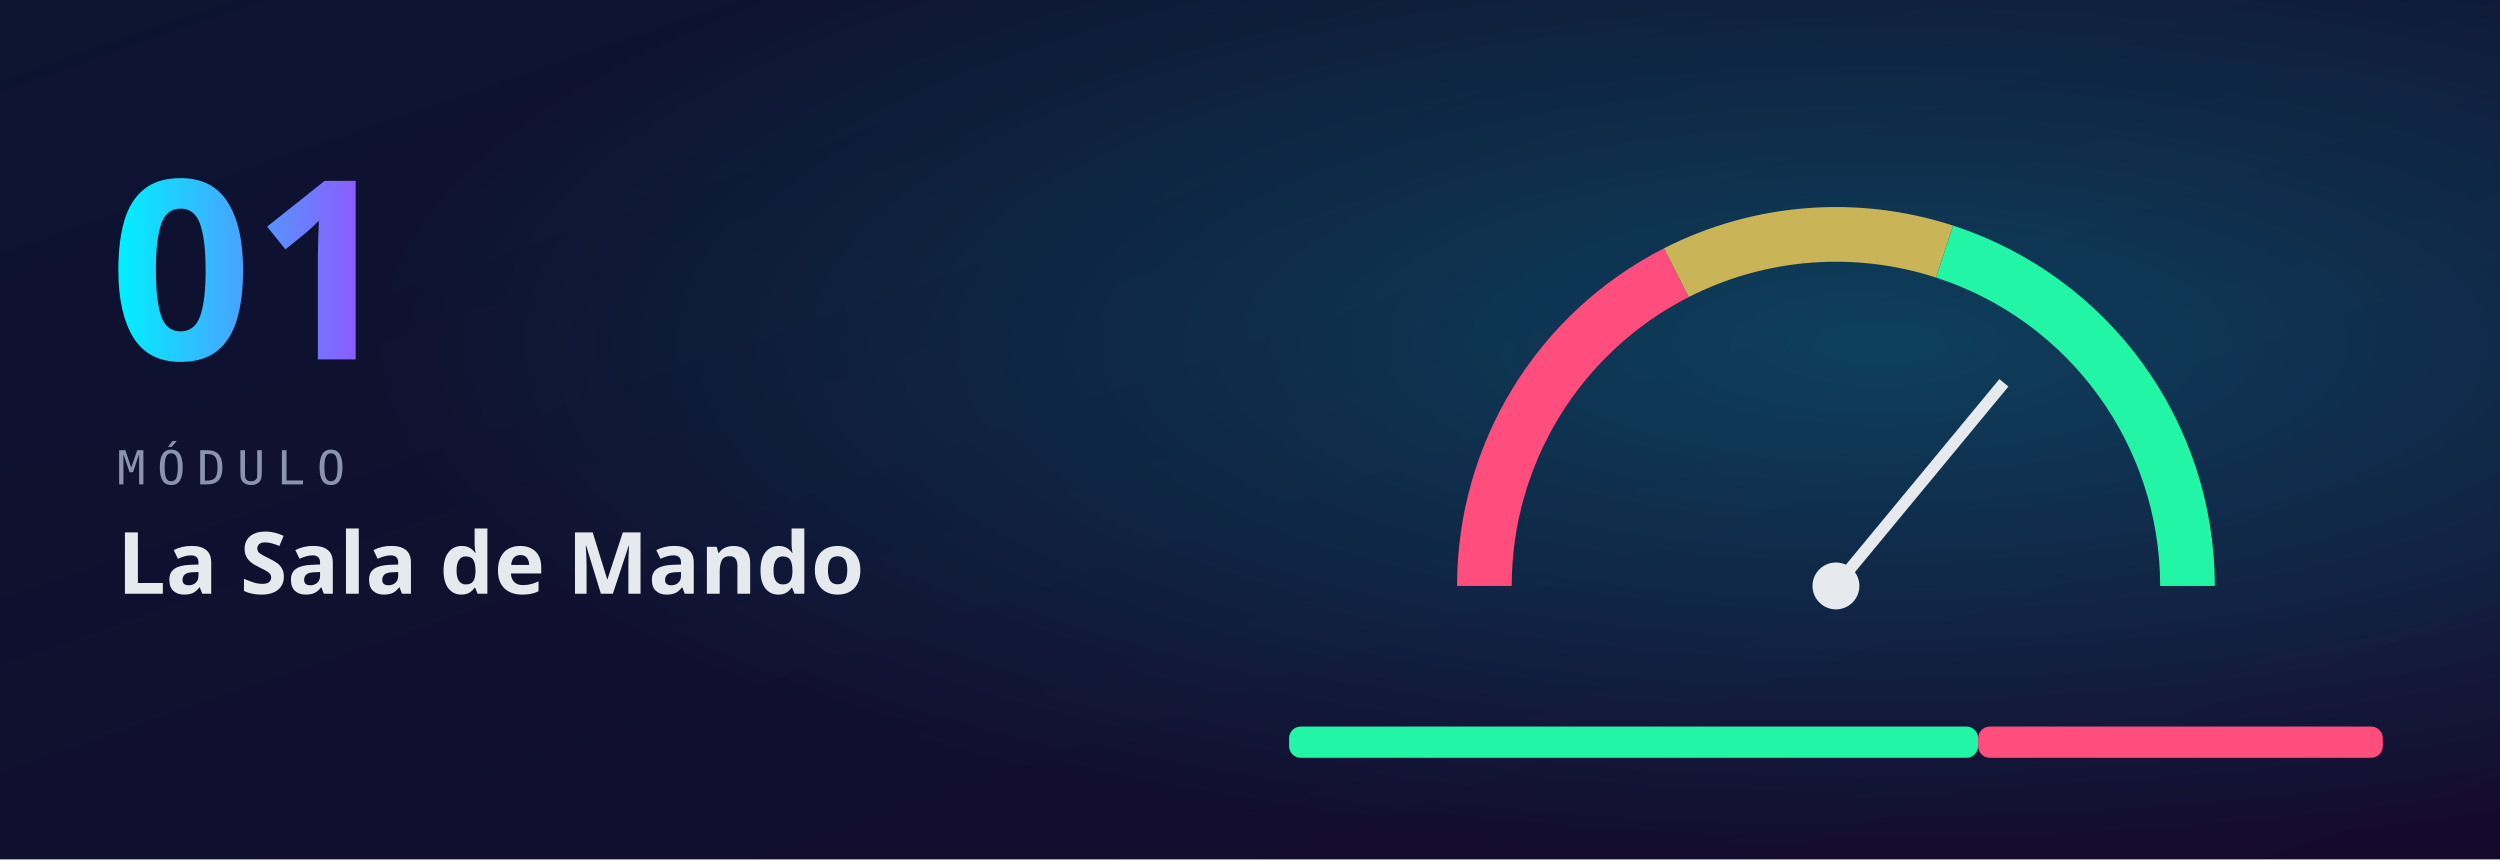
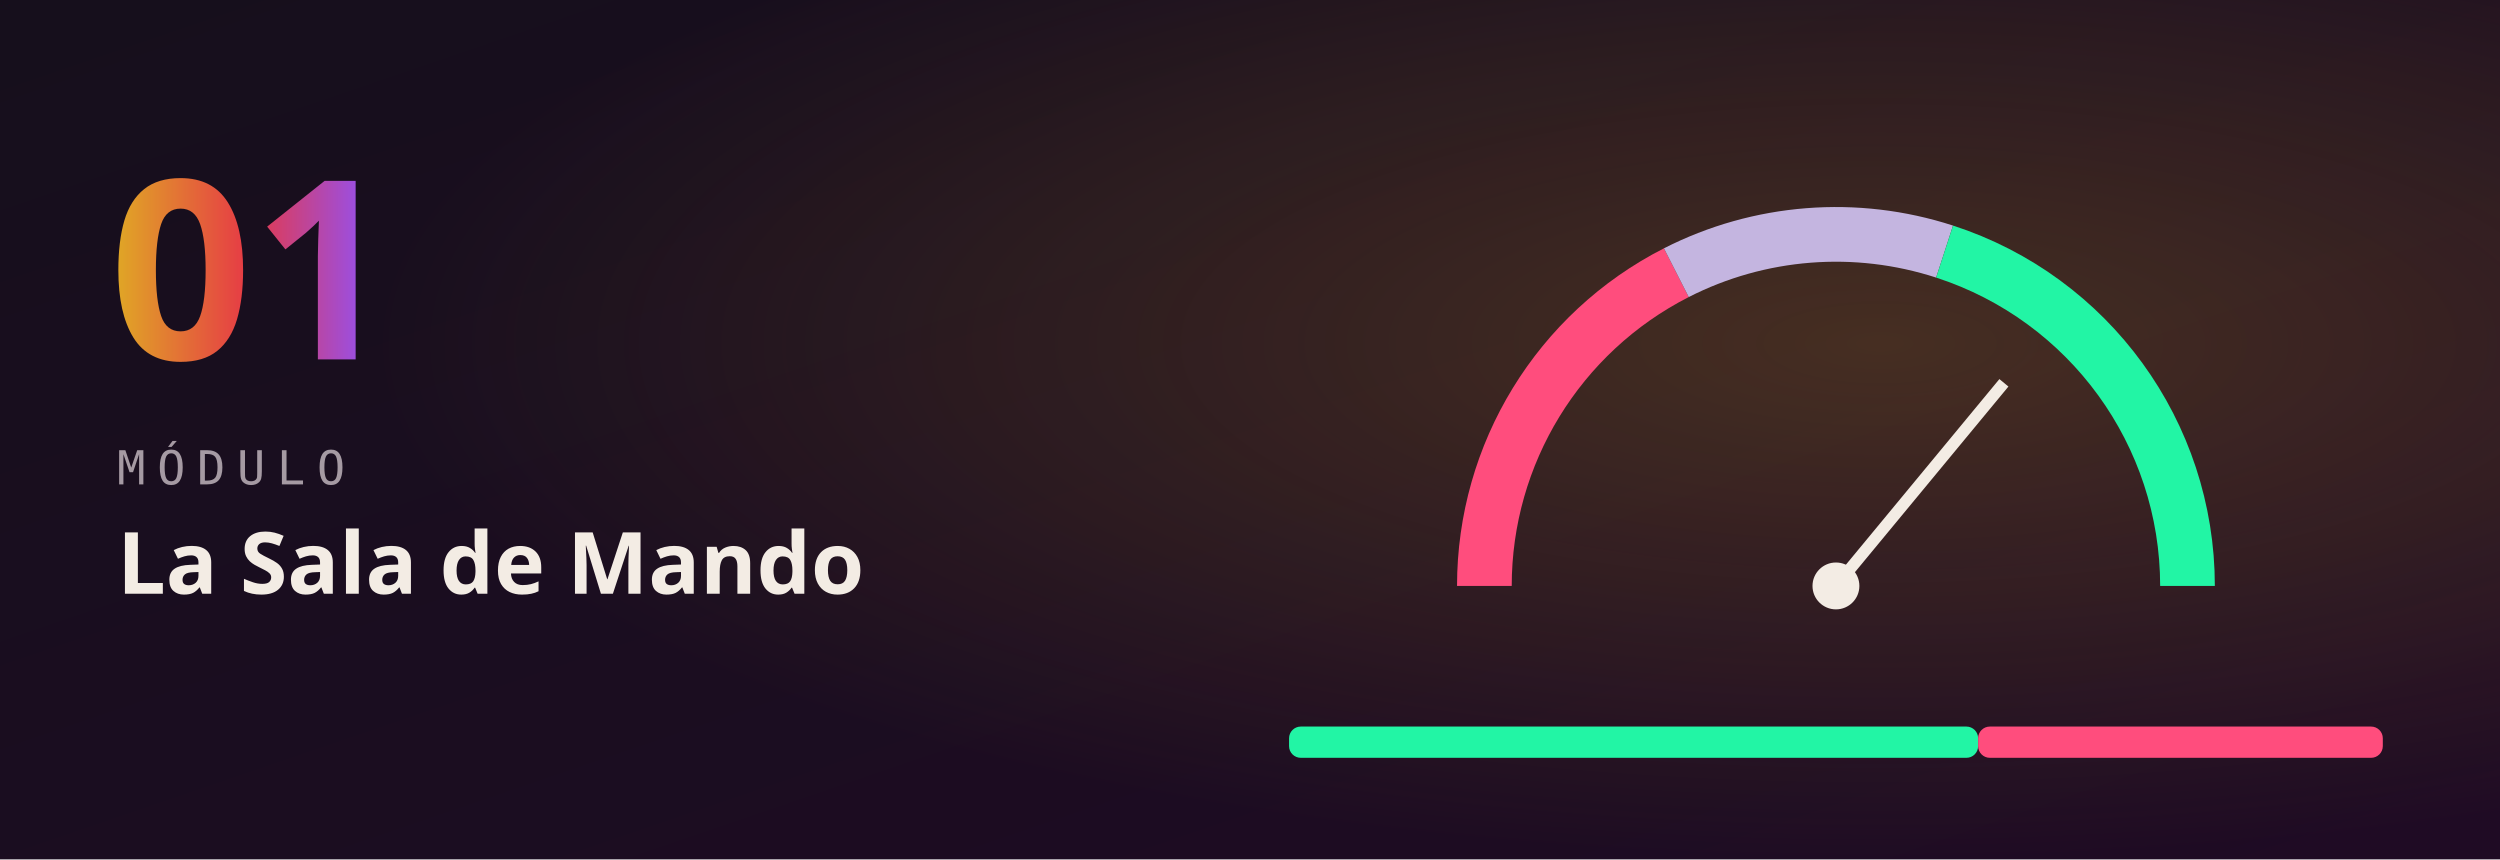
<svg xmlns="http://www.w3.org/2000/svg" viewBox="0 0 640 220" font-family="Space Grotesk, Segoe UI, sans-serif">
  <defs>
    <linearGradient id="g" x1="0" x2="1" y1="0" y2="1">
-       <stop offset="0" stop-color="#0c1430" />
-       <stop offset="1" stop-color="#150a2e" />
+       <stop offset="0" stop-color="#160f1c" />
+       <stop offset="1" stop-color="#1f0b24" />
    </linearGradient>
    <linearGradient id="kg" x1="0" x2="1">
-       <stop offset="0" stop-color="#00f0ff" />
-       <stop offset="1" stop-color="#8b5cff" />
+       <stop offset="0" stop-color="#e0a526" />
+       <stop offset=".55" stop-color="#e63946" />
+       <stop offset="1" stop-color="#9d4edd" />
    </linearGradient>
    <radialGradient id="glow" cx=".75" cy=".4" r=".6">
-       <stop offset="0" stop-color="#00f0ff" stop-opacity=".22" />
-       <stop offset="1" stop-color="#00f0ff" stop-opacity="0" />
+       <stop offset="0" stop-color="#e0a526" stop-opacity=".22" />
+       <stop offset="1" stop-color="#e0a526" stop-opacity="0" />
    </radialGradient>
  </defs>
  <rect width="640" height="220" fill="url(#g)" />
  <rect width="640" height="220" fill="url(#glow)" />
  <path d="M380 150 A90 90 0 0 1 429.141 69.809" fill="none" stroke="#ff4d7d" stroke-width="14" />
-   <path d="M429.141 69.809 A90 90 0 0 1 497.812 64.405" fill="none" stroke="#c9b458" stroke-width="14" />
+   <path d="M429.141 69.809 A90 90 0 0 1 497.812 64.405" fill="none" stroke="#c4b5e0" stroke-width="14" />
  <path d="M497.812 64.405 A90 90 0 0 1 560 150" fill="none" stroke="#22f5a5" stroke-width="14" />
-   <line x1="470" y1="150" x2="513" y2="98" stroke="#e6e9ee" stroke-width="3" stroke-opacity="1" />
-   <circle cx="470" cy="150" r="6" fill="#e6e9ee" fill-opacity="1" stroke="none" stroke-width="2" />
+   <line x1="470" y1="150" x2="513" y2="98" stroke="#f3ece4" stroke-width="3" stroke-opacity="1" />
+   <circle cx="470" cy="150" r="6" fill="#f3ece4" fill-opacity="1" stroke="none" stroke-width="2" />
  <rect x="330" y="186" width="176.4" height="8" rx="3" fill="#22f5a5" fill-opacity="1" stroke="none" />
  <rect x="506.4" y="186" width="103.6" height="8" rx="3" fill="#ff4d7d" fill-opacity="1" stroke="none" />
  <text x="28" y="92" font-size="64" font-weight="800" fill="url(#kg)" font-family="Orbitron, Segoe UI, sans-serif">01</text>
-   <text x="30" y="124" font-size="12" letter-spacing="3" fill="#8b93ad" font-family="JetBrains Mono, Consolas, monospace">MÓDULO</text>
-   <text x="30" y="152" font-size="22" font-weight="700" fill="#e6e9ee">La Sala de Mando</text>
+   <text x="30" y="124" font-size="12" letter-spacing="3" fill="#a59aa3" font-family="JetBrains Mono, Consolas, monospace">MÓDULO</text>
+   <text x="30" y="152" font-size="22" font-weight="700" fill="#f3ece4">La Sala de Mando</text>
</svg>
